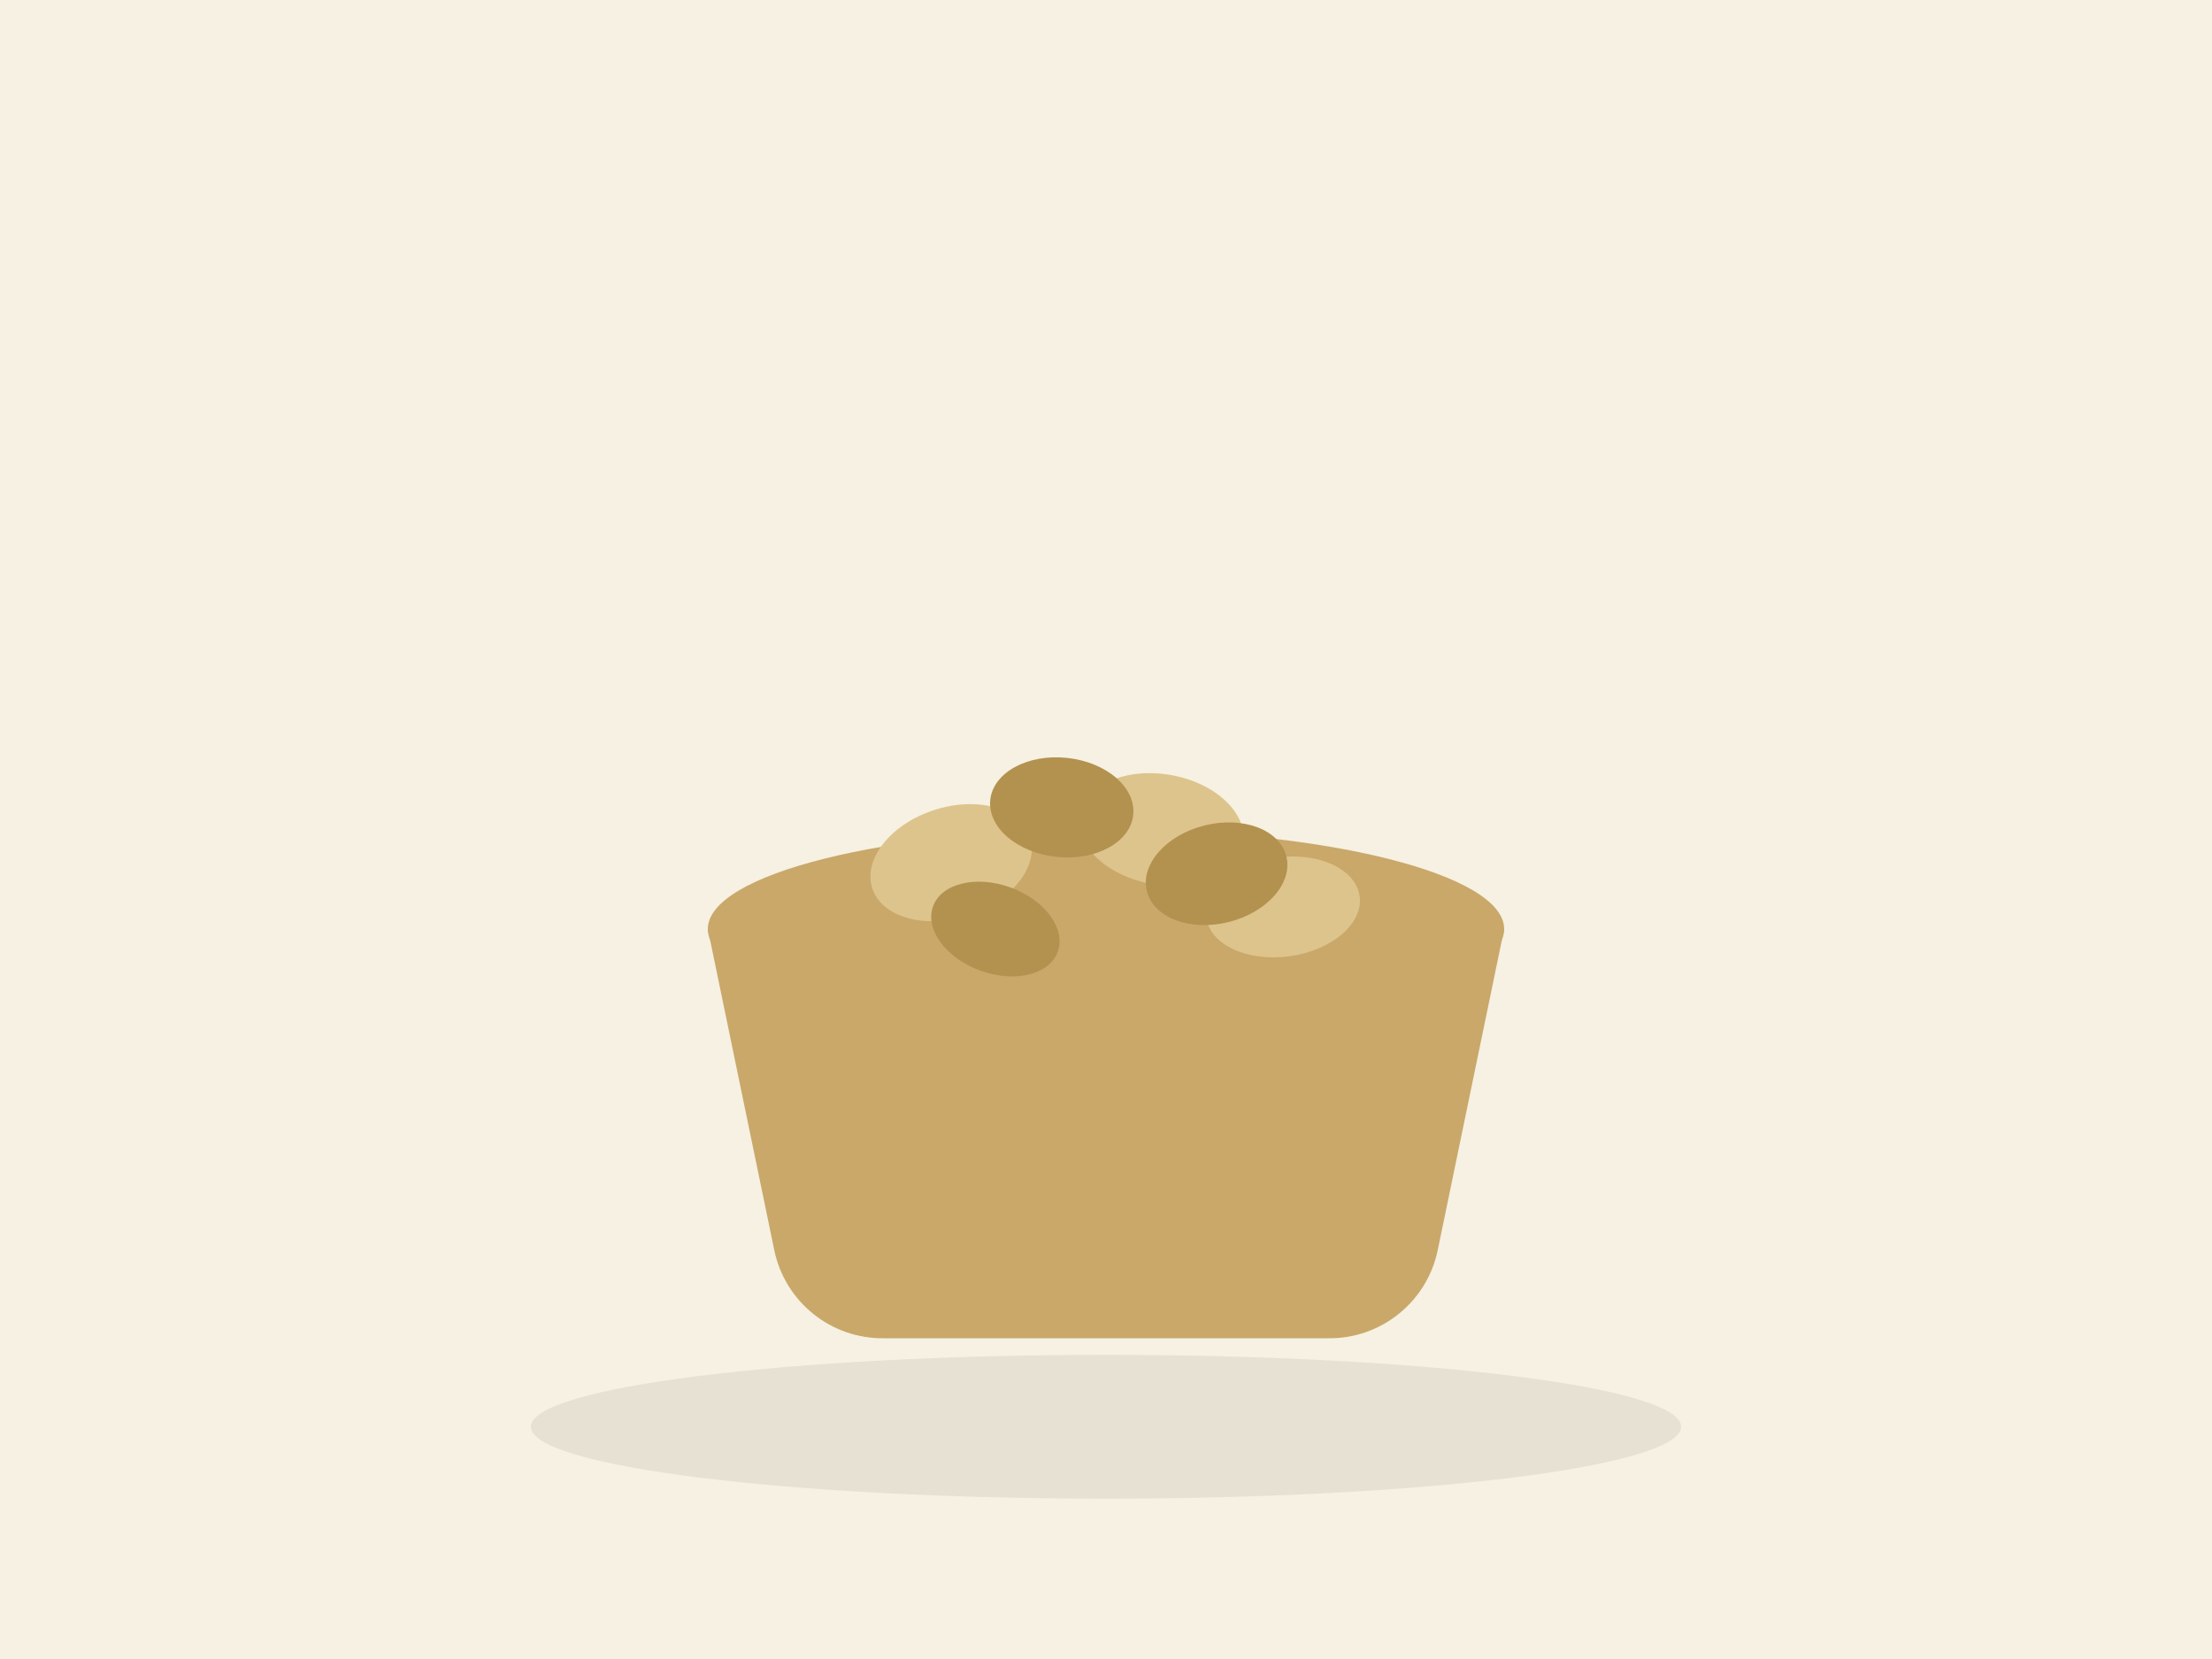
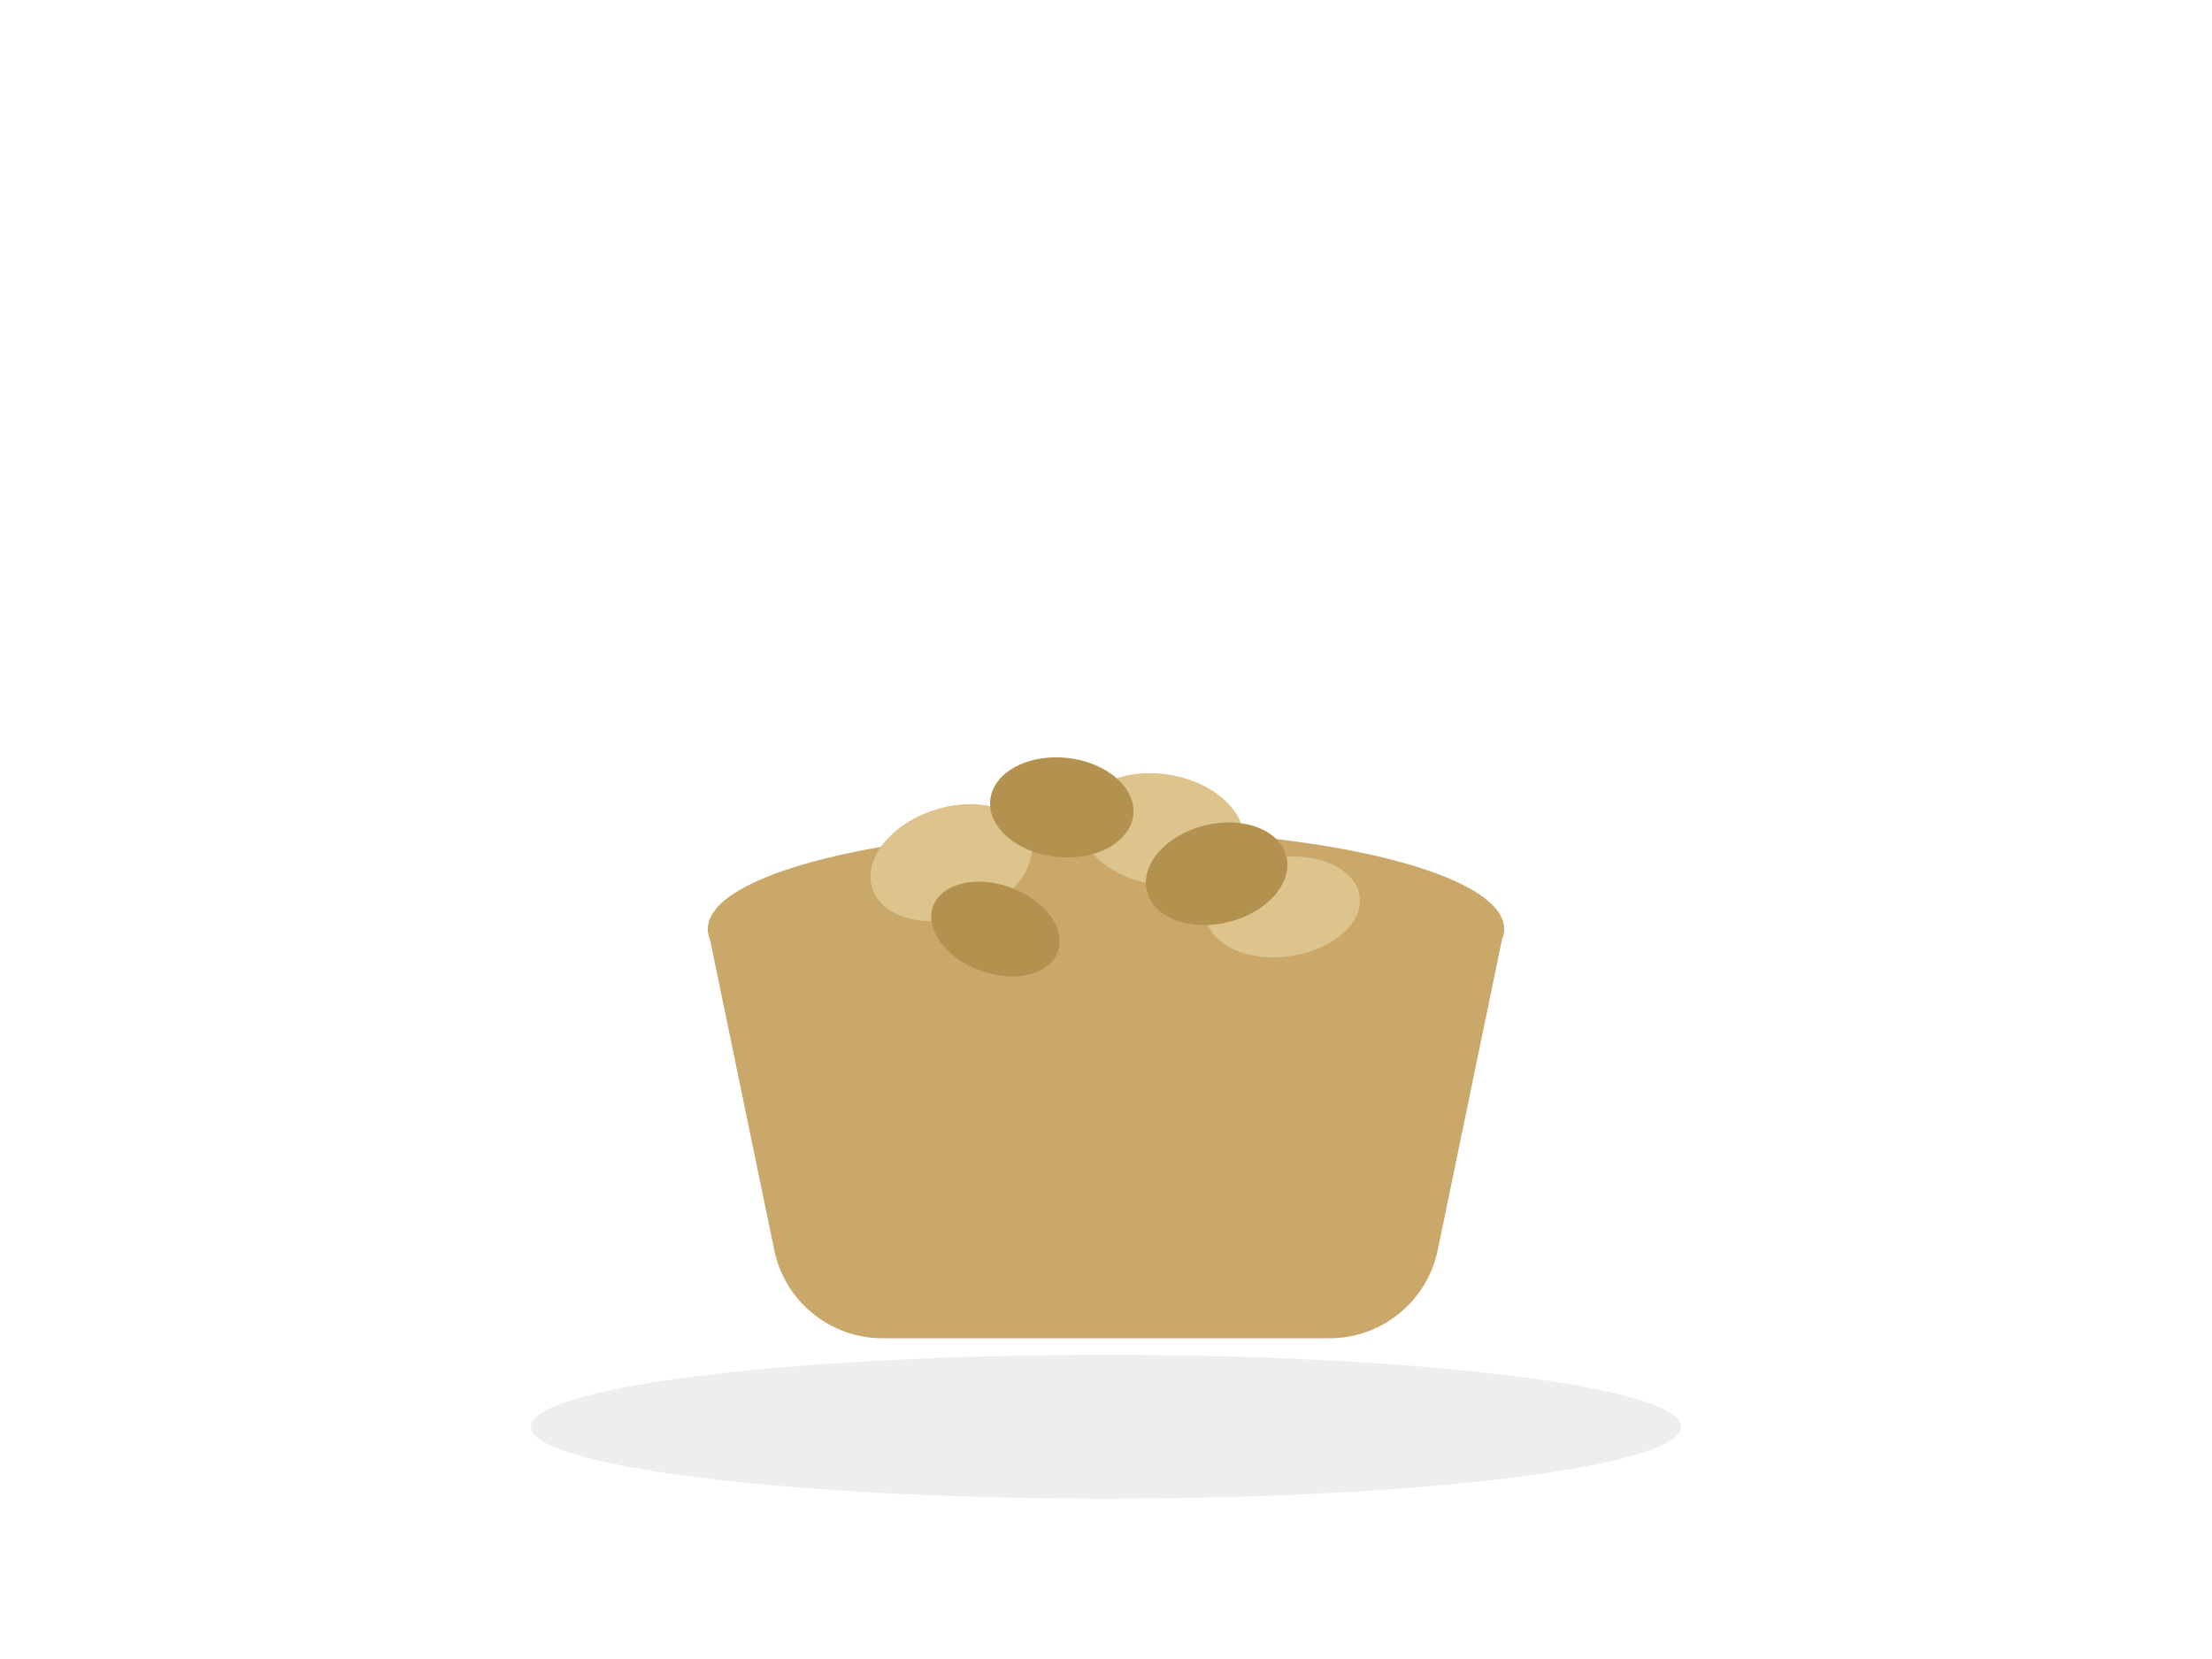
<svg xmlns="http://www.w3.org/2000/svg" viewBox="0 0 400 300" width="400" height="300">
-   <rect width="400" height="300" fill="#f6f1e2" />
  <ellipse cx="200" cy="258" rx="104" ry="13" fill="#000" opacity="0.07" />
  <path d="M128 168 h144 l-12 58 a20 20 0 0 1 -20 16 h-80 a20 20 0 0 1 -20 -16 z" fill="#c9a86a" />
  <ellipse cx="200" cy="168" rx="72" ry="18" fill="#c9a86a" />
  <g fill="#ddc48c">
    <ellipse cx="172" cy="156" rx="15" ry="10" transform="rotate(-18 172 156)" />
    <ellipse cx="210" cy="150" rx="15" ry="10" transform="rotate(10 210 150)" />
    <ellipse cx="232" cy="164" rx="14" ry="9" transform="rotate(-8 232 164)" />
  </g>
  <g fill="#b3924f">
    <ellipse cx="192" cy="146" rx="13" ry="9" transform="rotate(6 192 146)" />
    <ellipse cx="220" cy="158" rx="13" ry="9" transform="rotate(-14 220 158)" />
    <ellipse cx="180" cy="168" rx="12" ry="8" transform="rotate(20 180 168)" />
  </g>
</svg>
